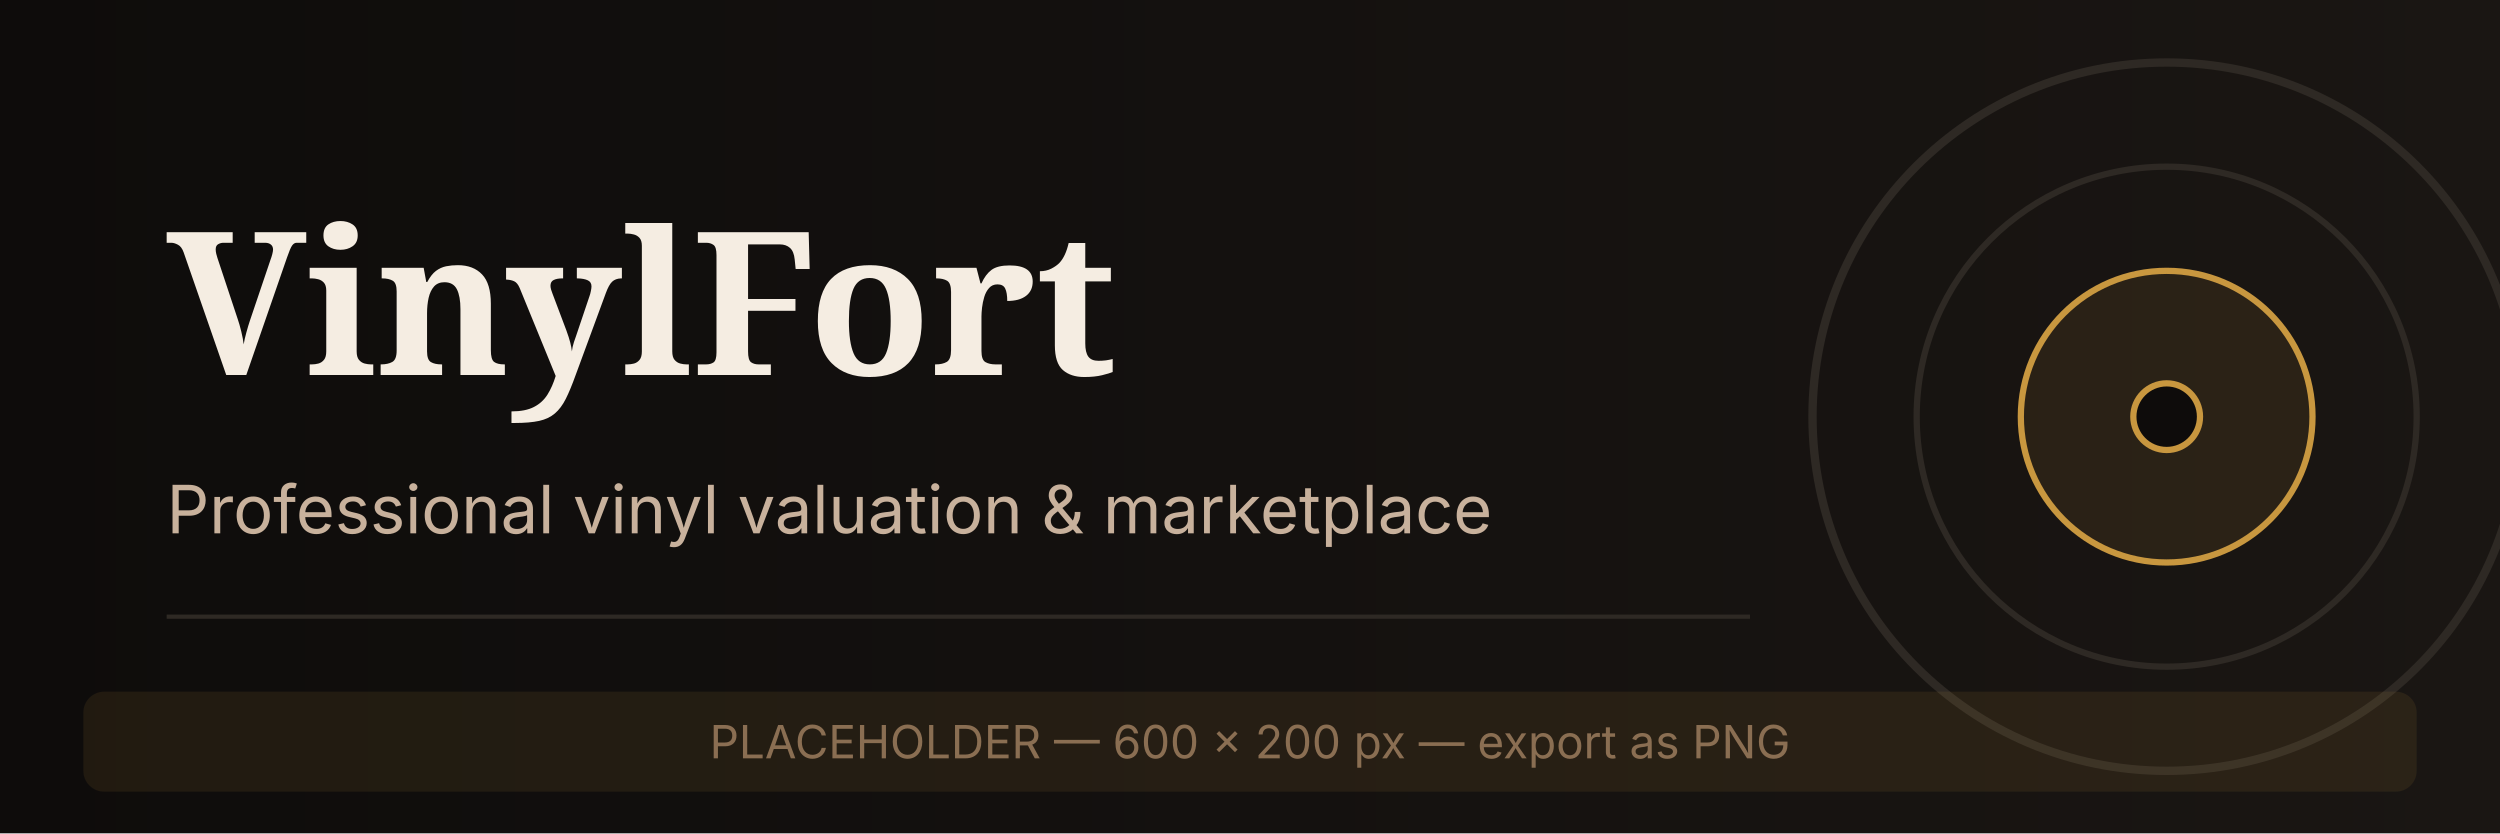
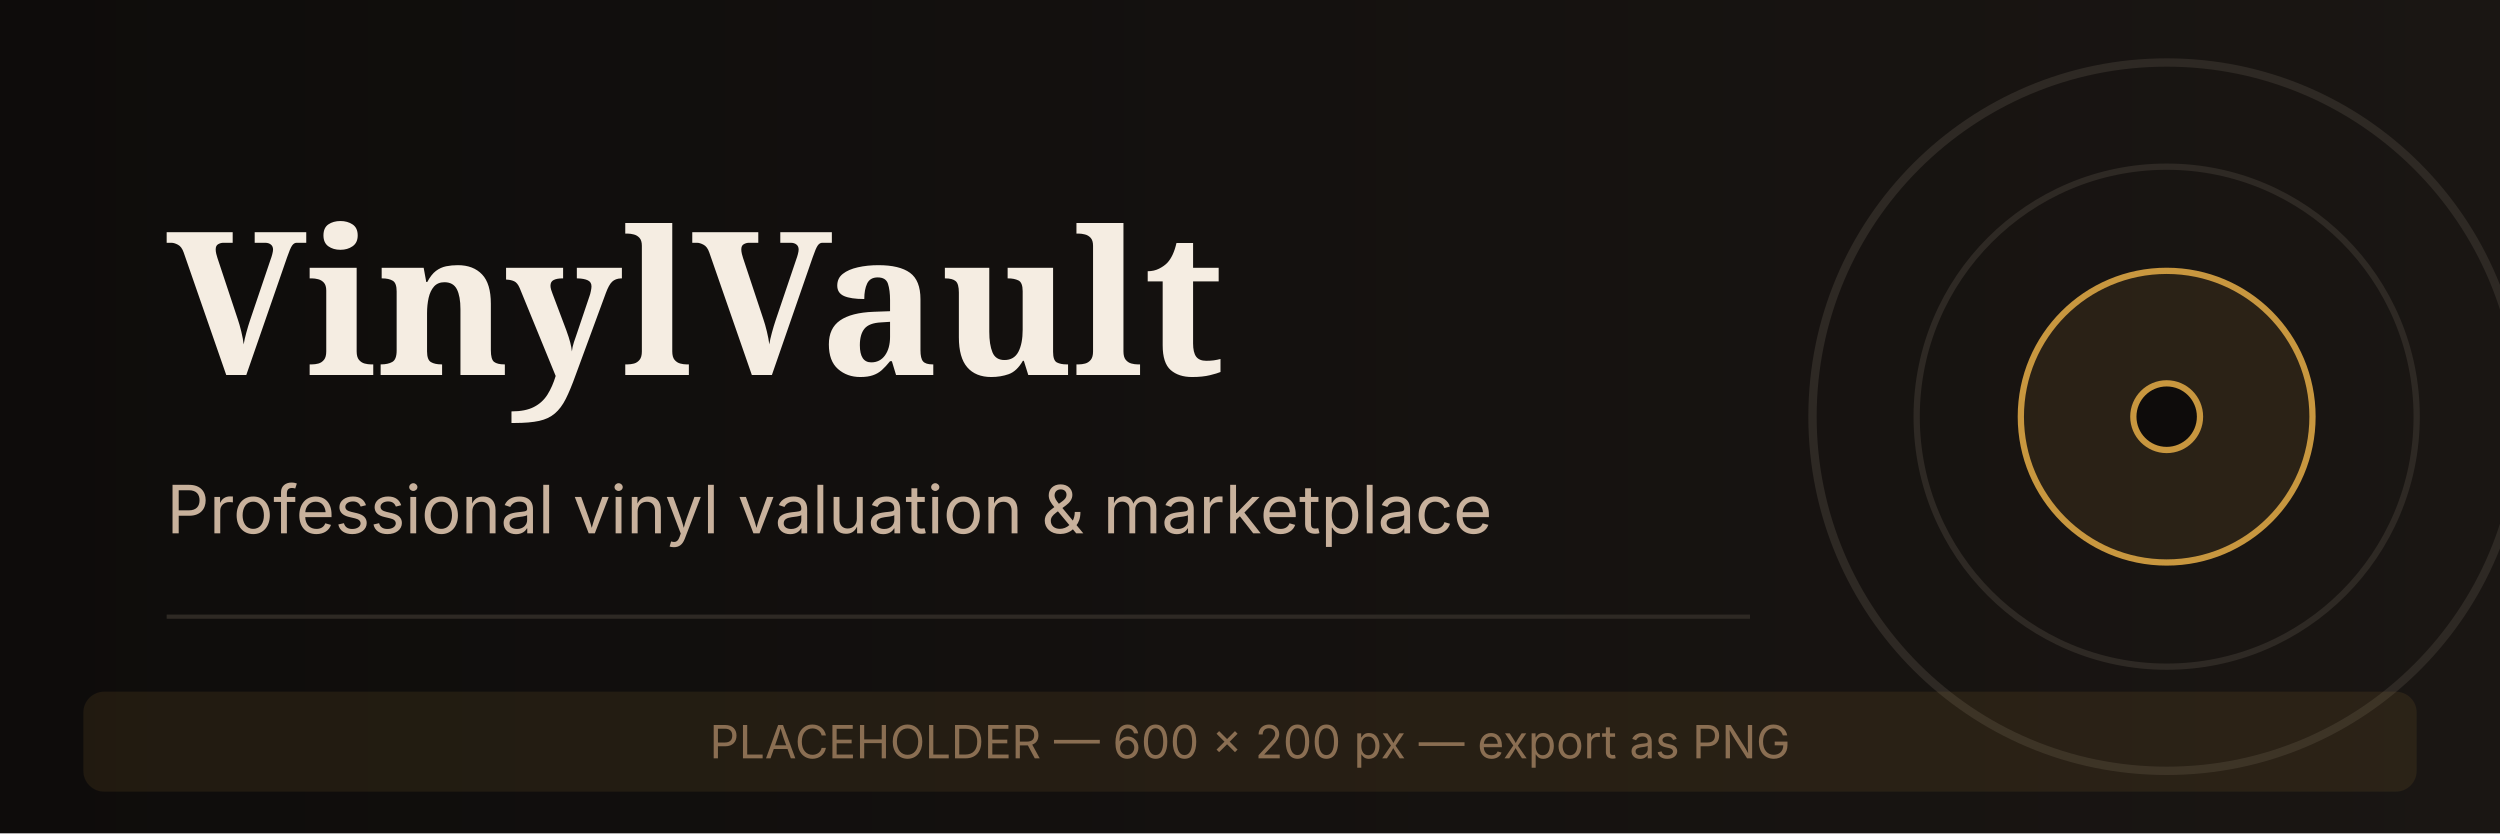
<svg xmlns="http://www.w3.org/2000/svg" viewBox="0 0 600 200" width="600" height="200">
  <defs>
    <linearGradient id="emailGrad" x1="0" y1="0" x2="1" y2="0">
      <stop offset="0%" stop-color="#0e0c0b" />
      <stop offset="100%" stop-color="#1a1613" />
    </linearGradient>
  </defs>
  <rect width="600" height="200" fill="url(#emailGrad)" />
  <circle cx="520" cy="100" r="85" fill="none" stroke="#2e2924" stroke-width="2" />
  <circle cx="520" cy="100" r="60" fill="none" stroke="#2e2924" stroke-width="1.5" />
  <circle cx="520" cy="100" r="35" fill="#c8973f" opacity="0.10" />
  <circle cx="520" cy="100" r="35" fill="none" stroke="#c8973f" stroke-width="1.5" />
  <circle cx="520" cy="100" r="8" fill="#0e0c0b" stroke="#c8973f" stroke-width="1.5" />
-   <text x="40" y="90" font-family="'Cormorant Garamond',Georgia,serif" font-size="48" font-weight="700" fill="#f5ede2">VinylFort</text>
+   <text x="40" y="90" font-family="'Cormorant Garamond',Georgia,serif" font-size="48" font-weight="700" fill="#f5ede2">VinylVault</text>
  <text x="40" y="128" font-family="Inter,system-ui,sans-serif" font-size="16" fill="#c8b19c">Professional vinyl valuation &amp; marketplace</text>
  <line x1="40" y1="148" x2="420" y2="148" stroke="#2e2924" stroke-width="1" />
  <rect x="20" y="166" width="560" height="24" rx="5" fill="#c8973f" opacity="0.10" />
  <text x="300" y="182" text-anchor="middle" font-family="Inter,system-ui,sans-serif" font-size="11" fill="#8a6e52">PLACEHOLDER — 600 × 200 px — export as PNG</text>
</svg>
